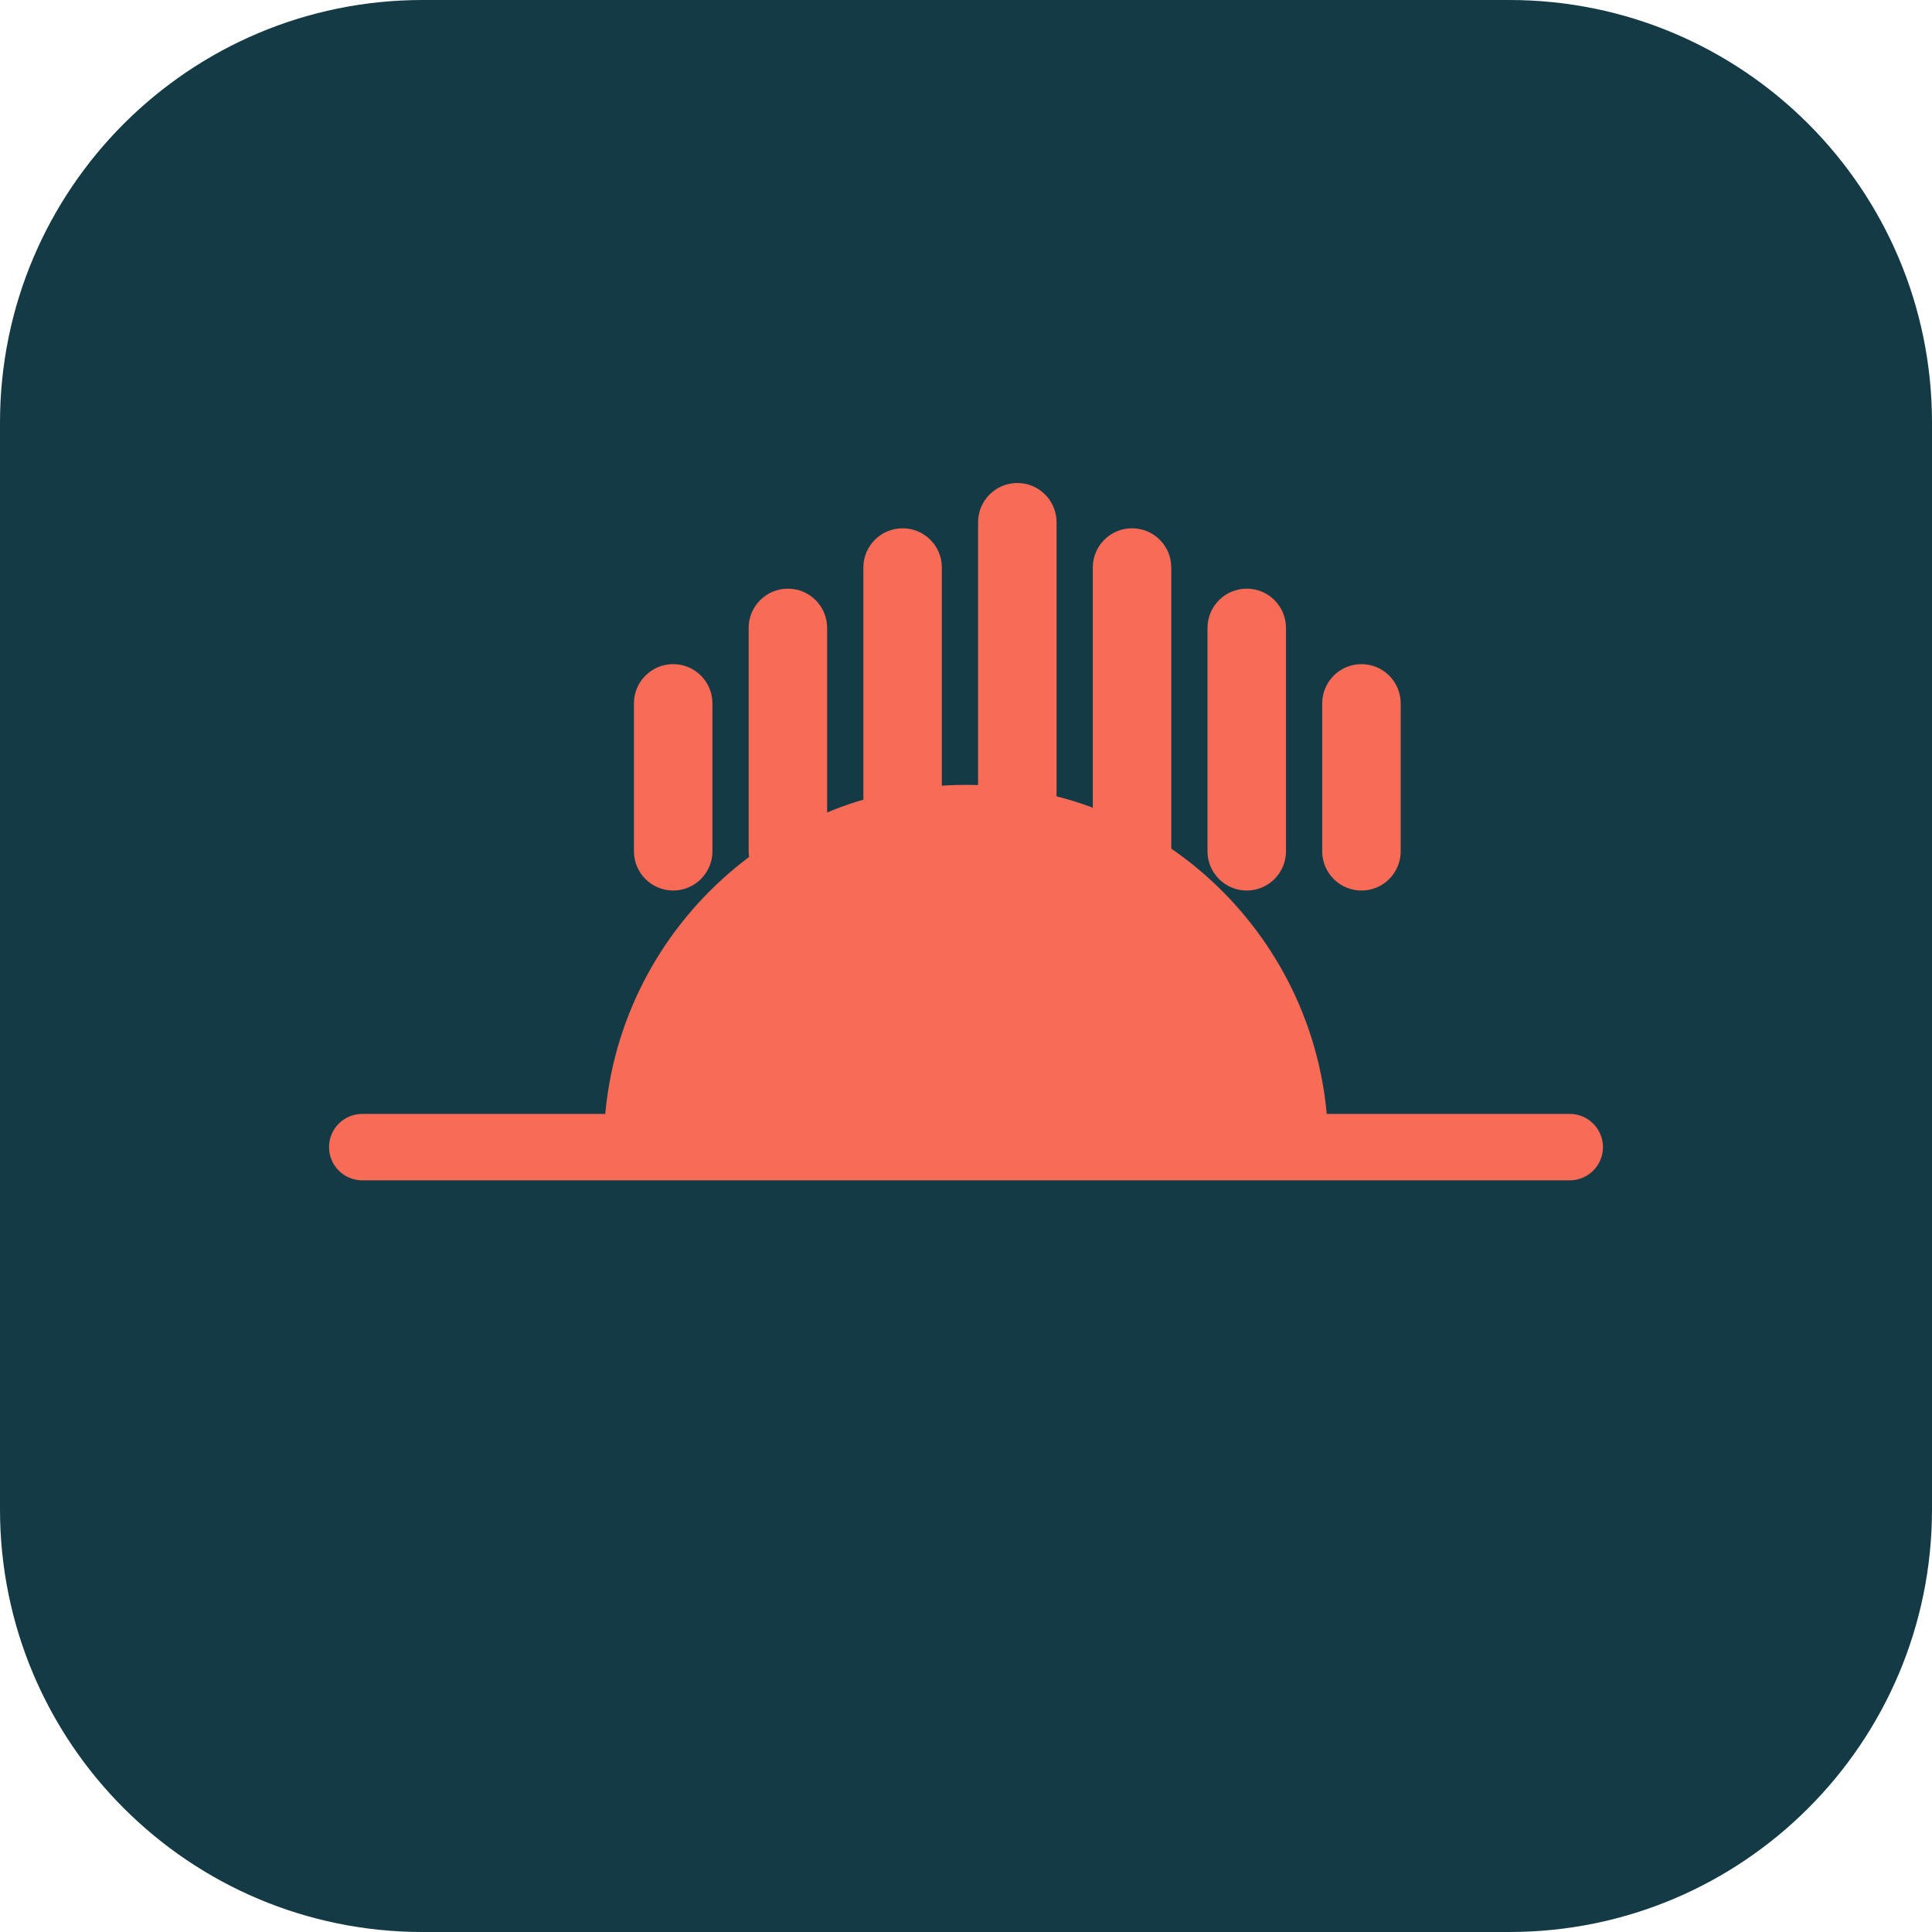
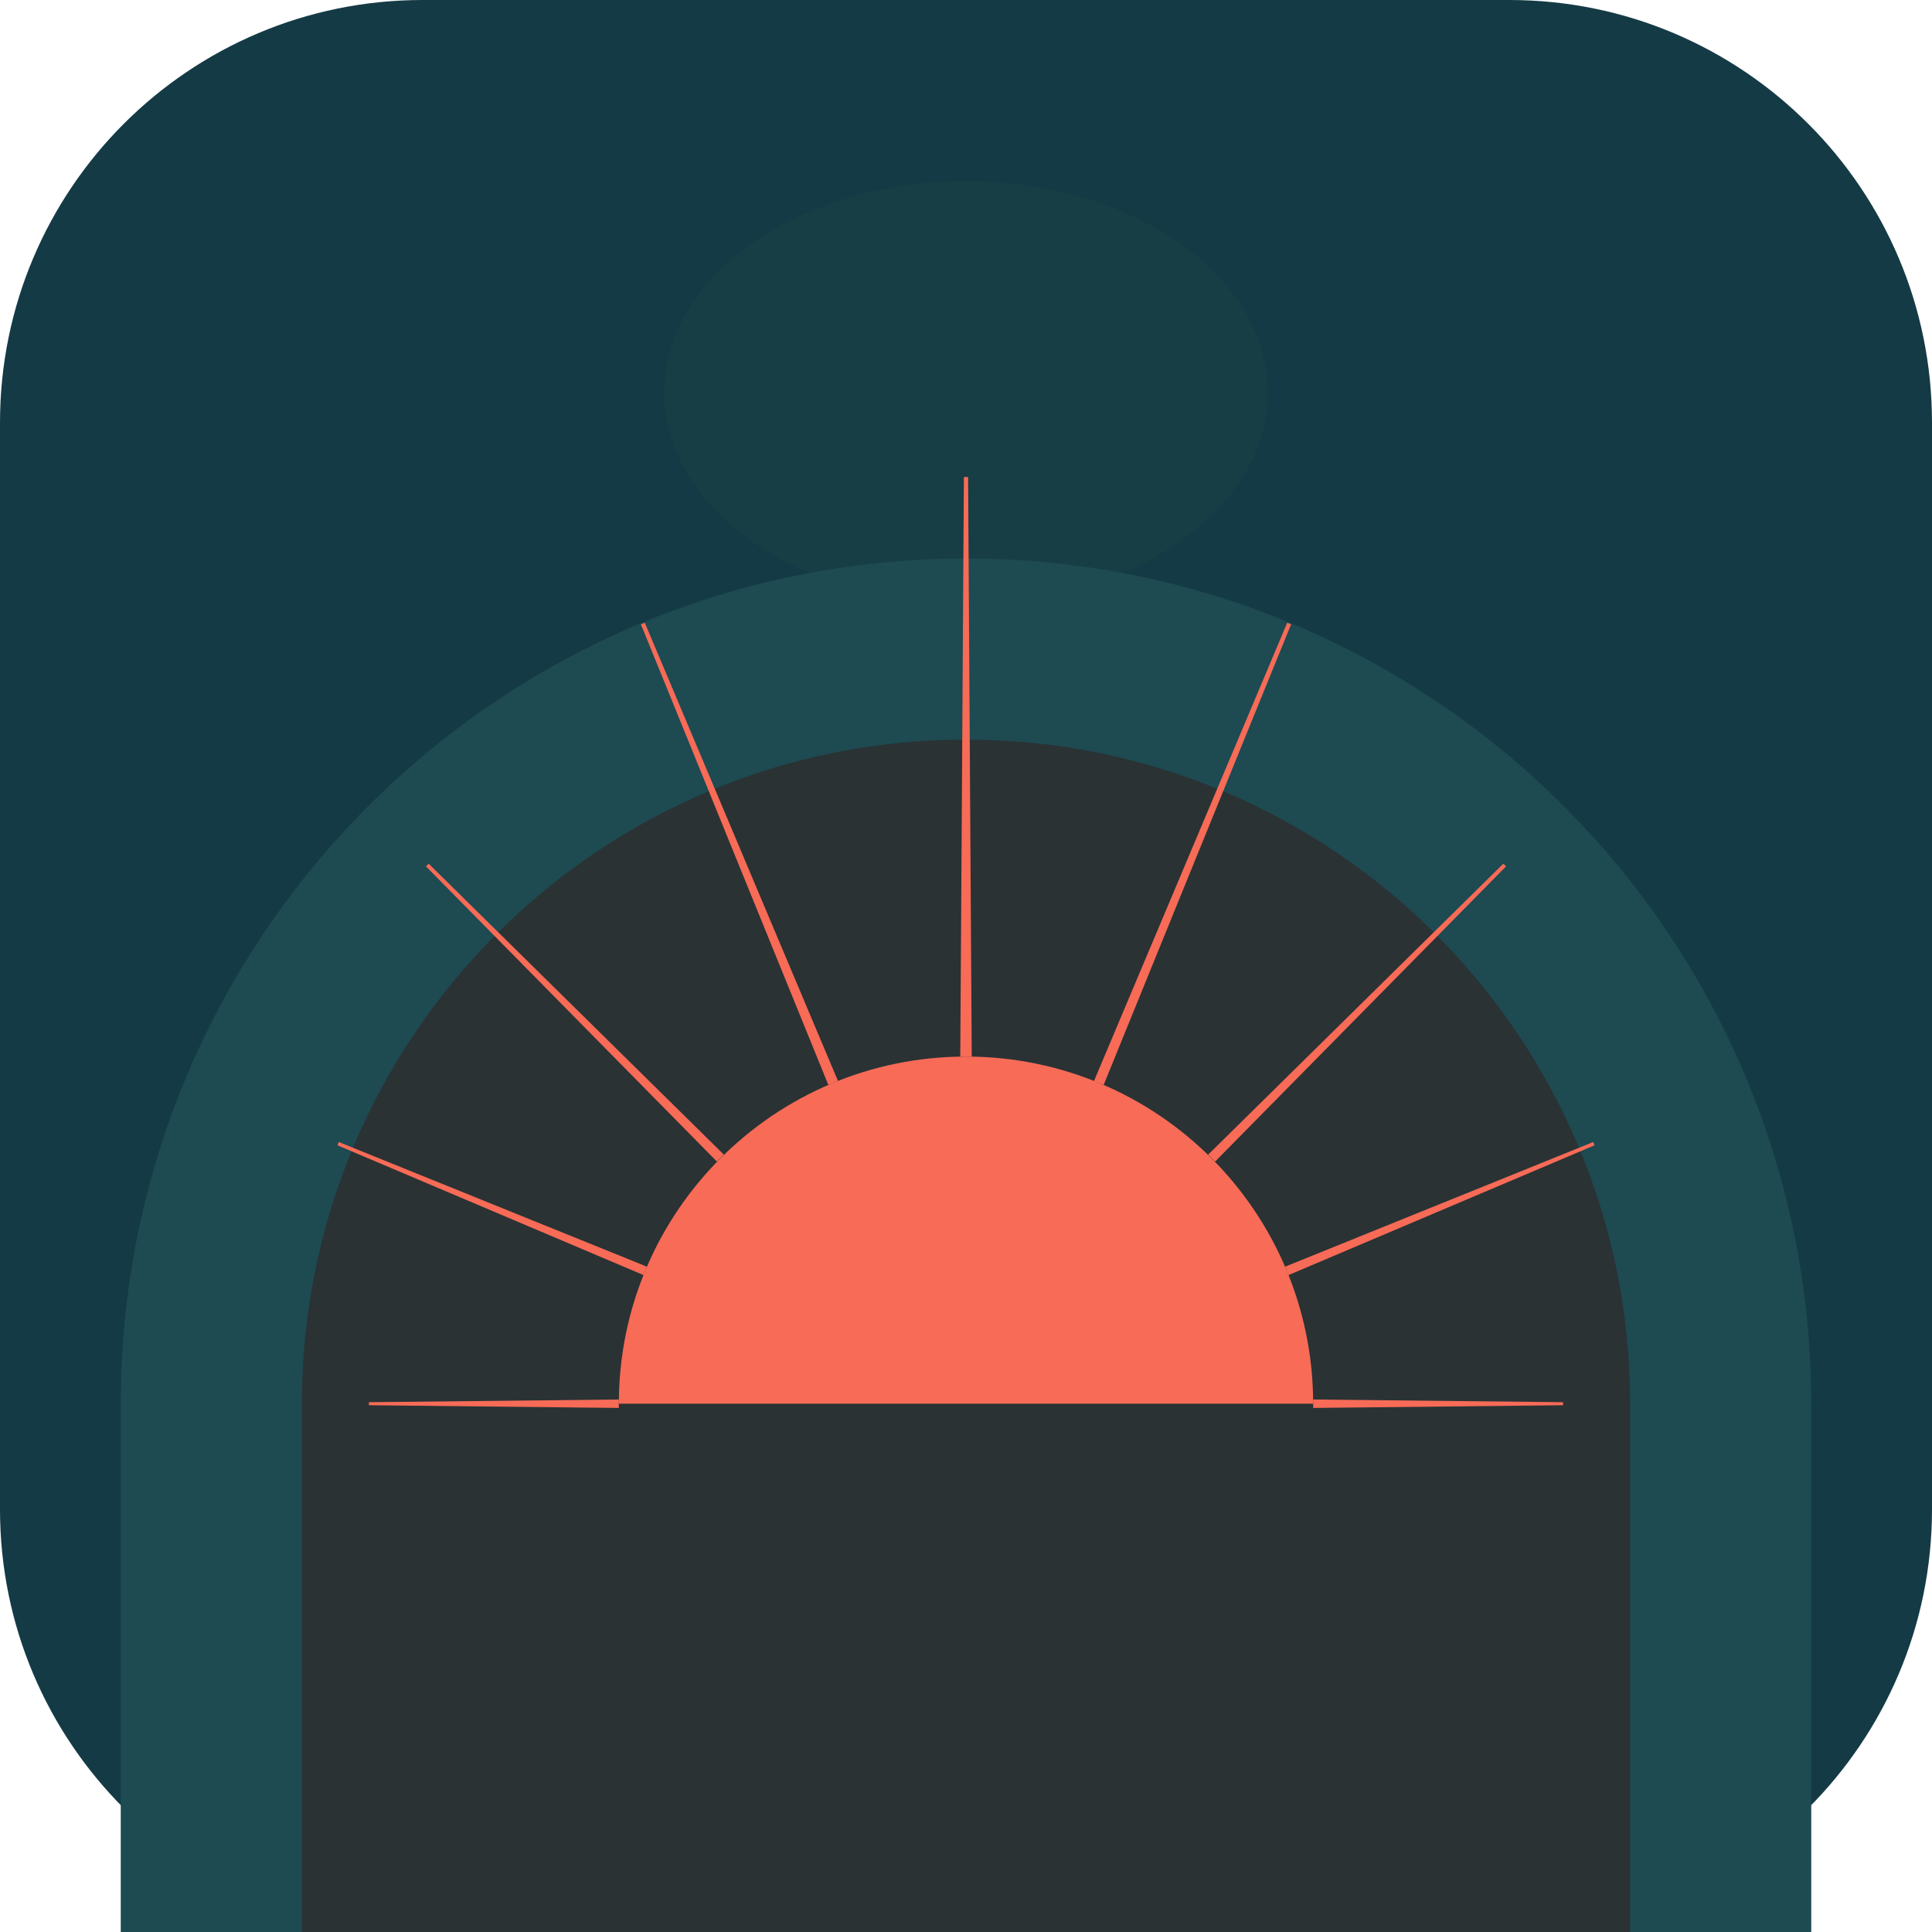
<svg xmlns="http://www.w3.org/2000/svg" viewBox="0 0 64 64" fill="none">
  <rect width="64" height="64" rx="14" fill="#143A45" />
-   <g transform="translate(10 14)" color="#F76B57">
-     <line x1="2" y1="24" x2="42" y2="24" stroke="currentColor" stroke-width="2.2" stroke-linecap="round" />
-     <path d="M10 24 A12 12 0 0 1 34 24 Z" fill="currentColor" />
-     <rect x="11" y="8" width="2.6" height="7.5" rx="1.3" fill="currentColor" />
-     <rect x="14.8" y="5.5" width="2.6" height="10" rx="1.3" fill="currentColor" />
-     <rect x="18.6" y="3.5" width="2.6" height="12" rx="1.3" fill="currentColor" />
-     <rect x="22.4" y="2" width="2.6" height="13.5" rx="1.3" fill="currentColor" />
-     <rect x="26.2" y="3.5" width="2.6" height="12" rx="1.3" fill="currentColor" />
-     <rect x="30" y="5.5" width="2.6" height="10" rx="1.3" fill="currentColor" />
-     <rect x="33.8" y="8" width="2.6" height="7.5" rx="1.3" fill="currentColor" />
+   <rect x="22" y="6" width="20" height="14" rx="10" fill="#173D45" />
+   <path d="M 4 46.5 A 28 28 0 0 1 60 46.5 L 60 64 L 4 64 Z" fill="#1E4A52" />
+   <path d="M 10 46.5 A 22 22 0 0 1 54 46.5 L 54 64 L 10 64 Z" fill="#2A3234" />
+   <g fill="#F76B57">
+     <path d="M 20.50 46.64 L 12.22 46.55 L 12.22 46.45 L 20.50 46.36 Z" />
+     <path d="M 21.32 42.24 L 11.18 37.94 L 11.22 37.83 L 21.43 41.96 Z" />
+     <path d="M 23.75 38.48 L 14.11 28.70 L 14.20 28.61 L 23.98 38.25 Z" />
+     <path d="M 27.44 35.94 L 21.23 20.68 L 21.36 20.63 L 27.76 35.81 Z" />
+     <path d="M 31.81 35.00 L 31.93 15.80 L 32.07 15.80 L 32.19 35.00 Z" />
+     <path d="M 36.24 35.81 L 42.64 20.63 L 42.77 20.68 L 36.56 35.94 Z" />
+     <path d="M 40.02 38.25 L 49.80 28.61 L 49.89 28.70 L 40.25 38.48 Z" />
+     <path d="M 42.57 41.96 L 52.78 37.83 L 52.82 37.94 L 42.68 42.24 Z" />
+     <path d="M 43.50 46.36 L 51.78 46.45 L 51.78 46.55 L 43.50 46.64 Z" />
+     <path d="M 20.50 46.50 A 11.50 11.50 0 0 1 43.50 46.50 Z" />
  </g>
</svg>
